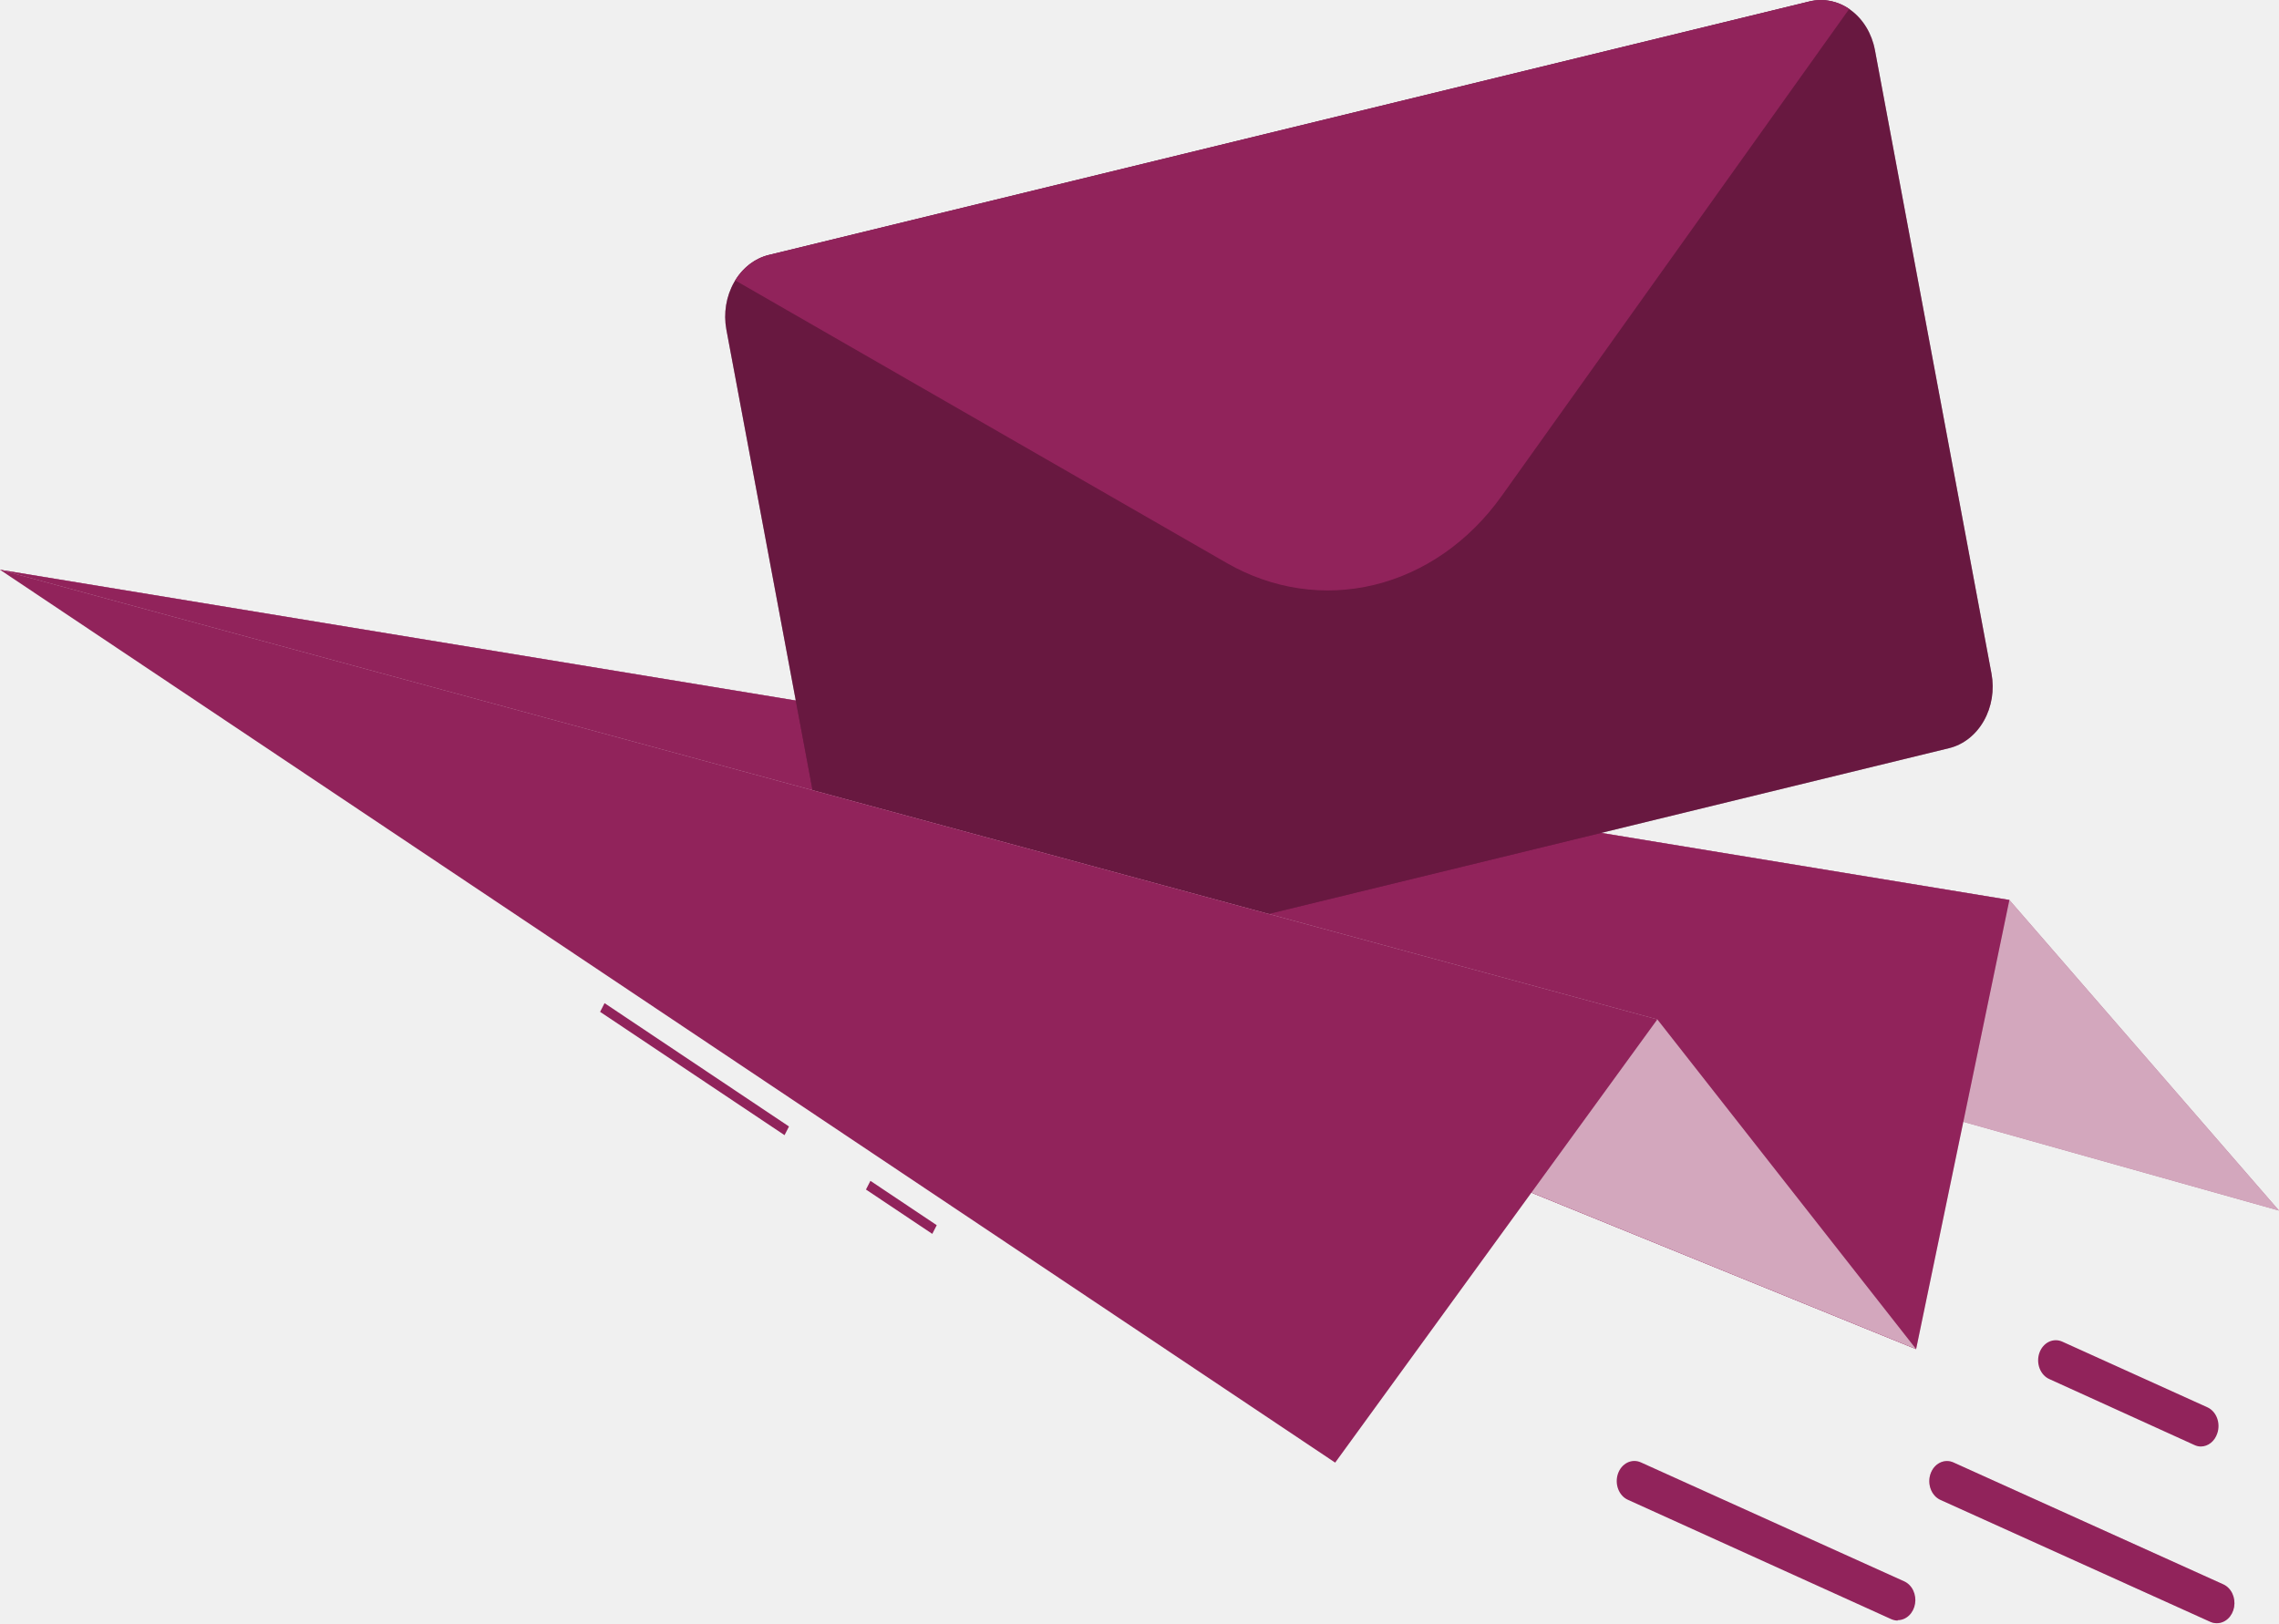
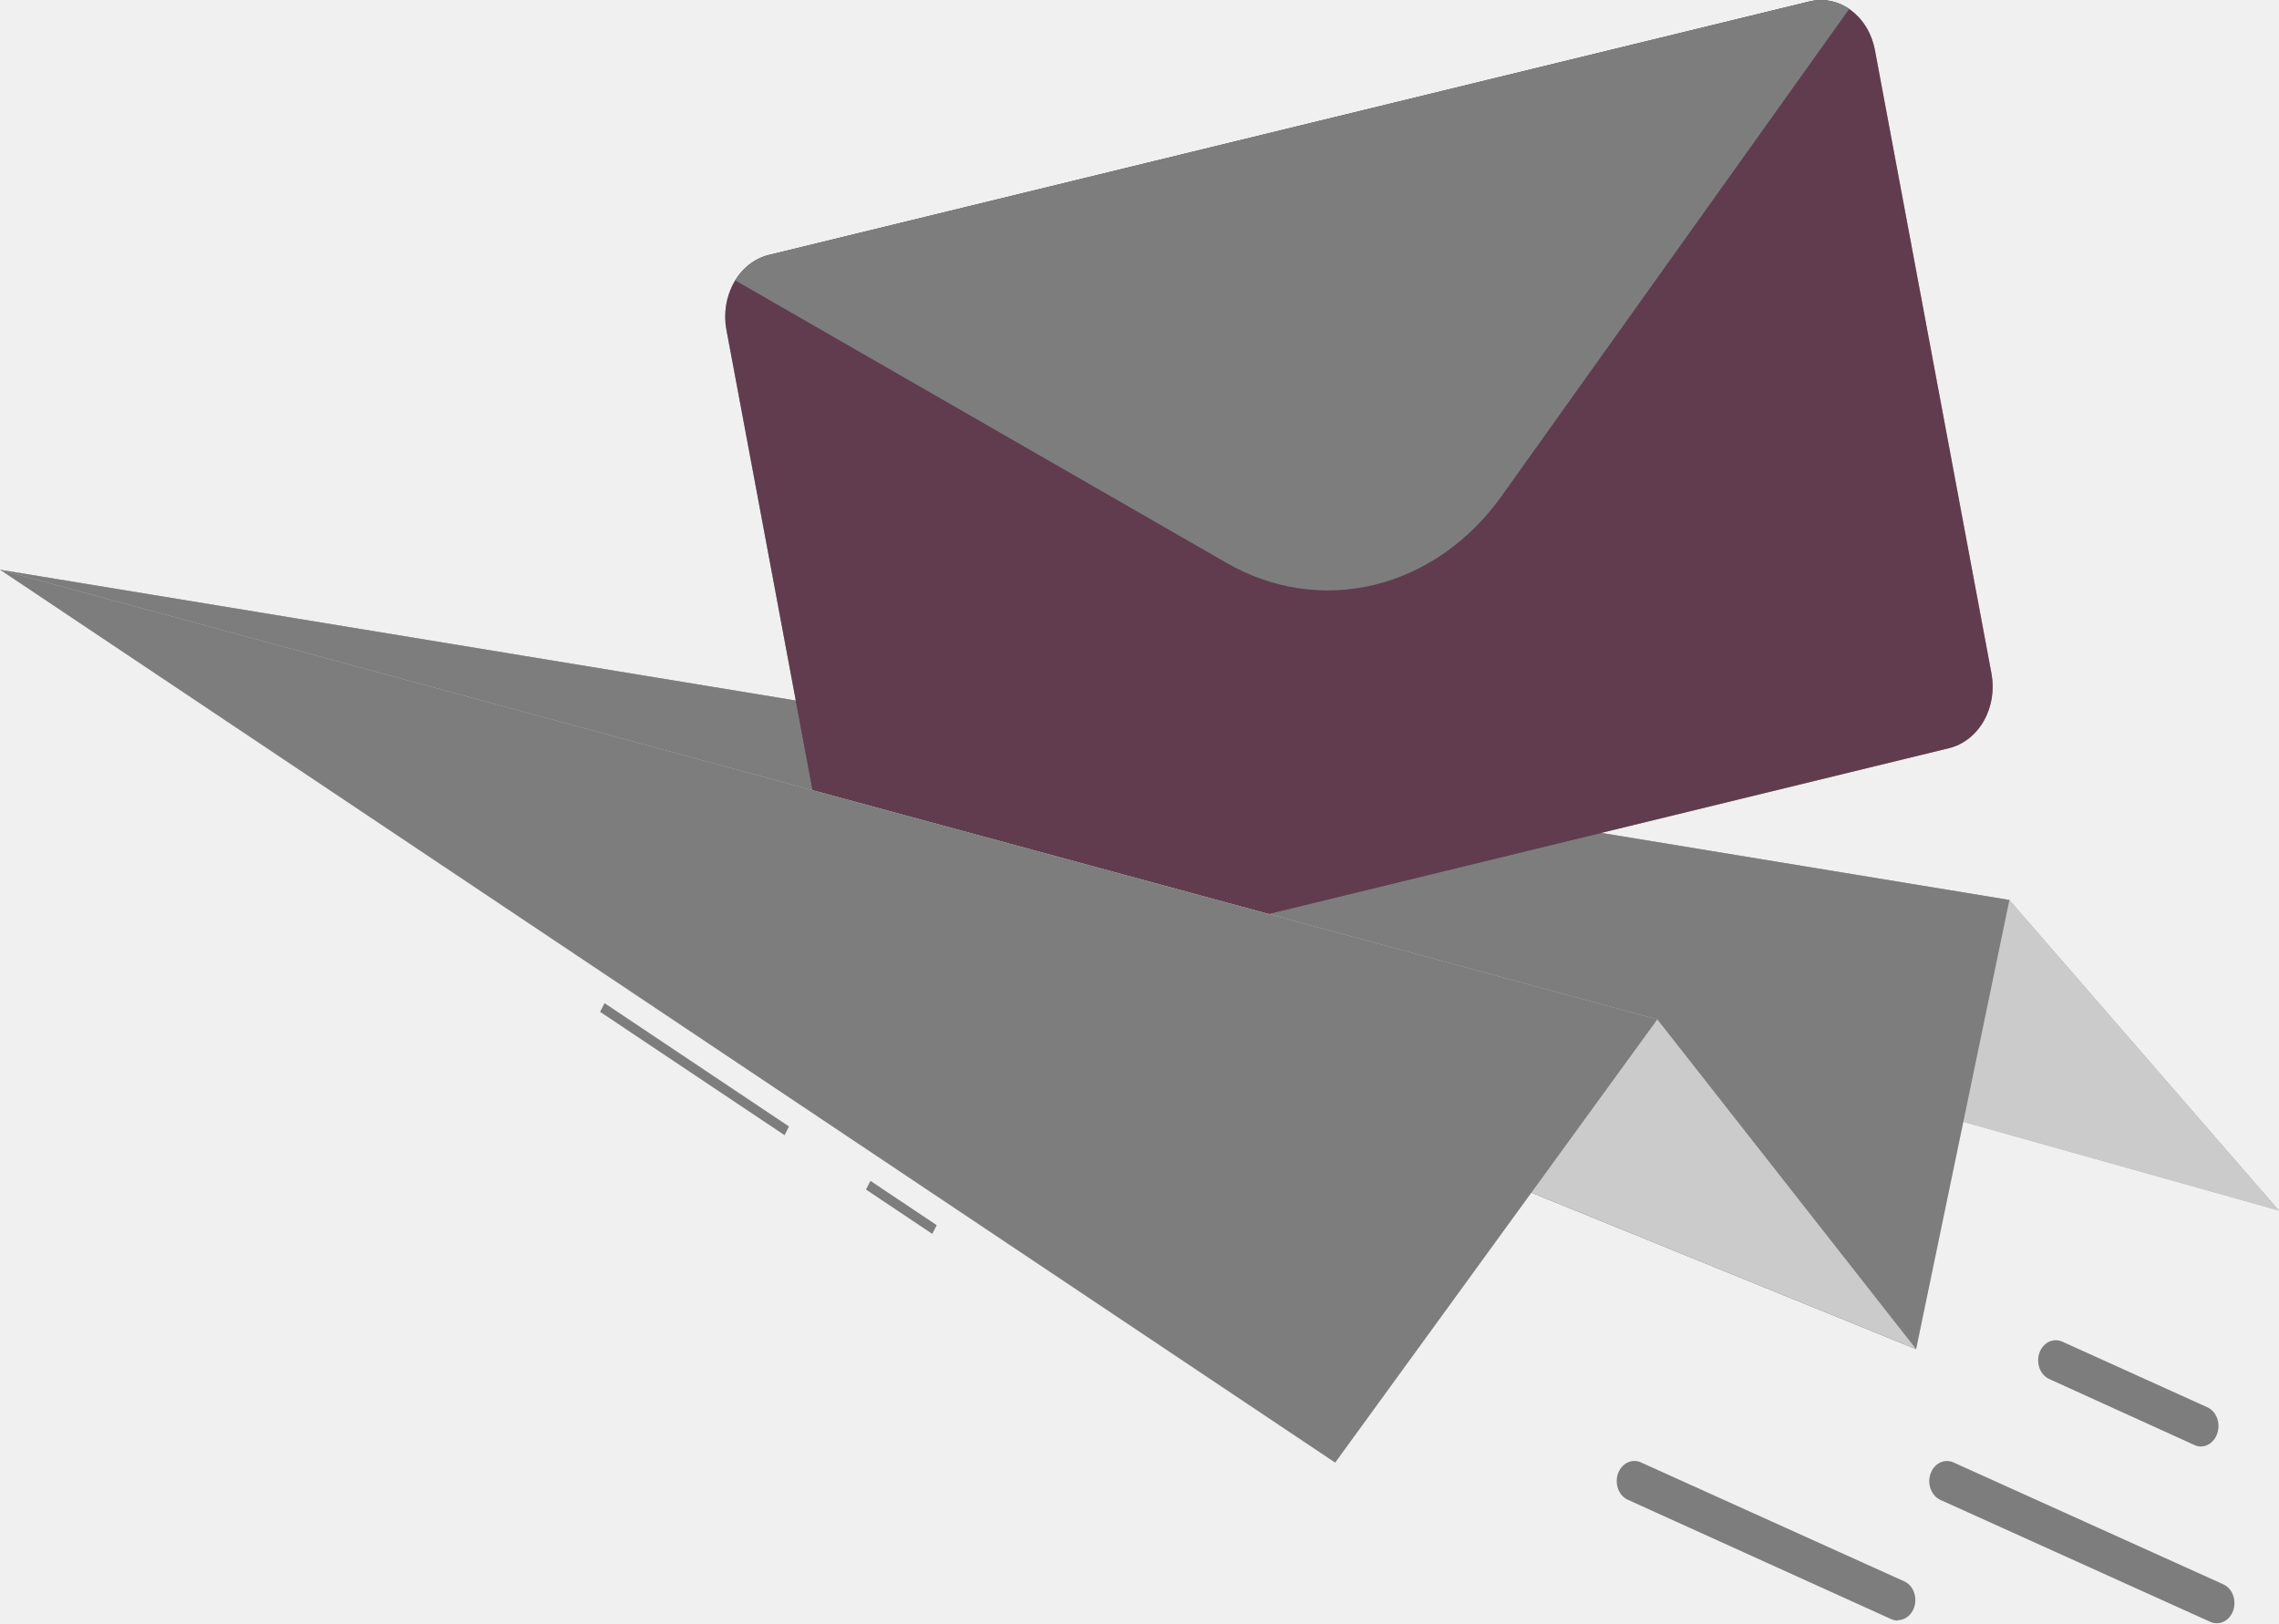
<svg xmlns="http://www.w3.org/2000/svg" width="233" height="166" viewBox="0 0 233 166" fill="none">
-   <path d="M0 58.267L205.434 92.038L233 123.802L0 58.267Z" fill="#91235B" />
+   <path d="M0 58.267L205.434 92.038L233 123.802L0 58.267Z" fill="#7D7D7D" />
  <path opacity="0.6" d="M0 58.267L205.434 92.038L233 123.802L0 58.267Z" fill="white" />
-   <path d="M0 58.267L205.434 92.038L195.9 137.971L0 58.267Z" fill="#91235B" />
-   <path opacity="0.2" d="M0 58.267L205.434 92.038L195.9 137.971L0 58.267Z" fill="#91235B" />
+   <path d="M0 58.267L205.434 92.038L195.9 137.971L0 58.267Z" fill="#7D7D7D" />
+   <path opacity="0.2" d="M0 58.267L205.434 92.038L195.9 137.971L0 58.267Z" fill="#7D7D7D" />
  <path d="M191.683 5.09L203.605 68.886C203.915 70.552 203.634 72.29 202.823 73.719C202.012 75.149 200.737 76.153 199.279 76.51L92.872 102.441C91.413 102.792 89.892 102.47 88.641 101.544C87.39 100.619 86.51 99.165 86.195 97.501L74.263 33.705C73.956 32.038 74.24 30.3 75.052 28.871C75.864 27.442 77.139 26.439 78.598 26.081L185.005 0.151C186.465 -0.2 187.987 0.123 189.239 1.051C190.49 1.979 191.369 3.434 191.683 5.1V5.09Z" fill="#4D112F" />
-   <path opacity="0.4" d="M191.683 5.09L203.605 68.886C203.915 70.552 203.634 72.29 202.823 73.719C202.012 75.149 200.737 76.153 199.279 76.51L92.872 102.441C91.413 102.792 89.892 102.47 88.641 101.544C87.39 100.619 86.51 99.165 86.195 97.501L74.263 33.705C73.956 32.038 74.24 30.3 75.052 28.871C75.864 27.442 77.139 26.439 78.598 26.081L185.005 0.151C186.465 -0.2 187.987 0.123 189.239 1.051C190.49 1.979 191.369 3.434 191.683 5.1V5.09Z" fill="#91235B" />
-   <path d="M189.06 0.912L153.51 50.745C150.213 55.365 145.634 58.562 140.529 59.806C135.425 61.051 130.101 60.268 125.439 57.588L75.165 28.674C75.978 27.34 77.205 26.409 78.598 26.07L185.005 0.14C186.394 -0.197 187.843 0.079 189.06 0.912Z" fill="#91235B" />
-   <path d="M0 58.267L169.442 104.252L195.9 137.971L0 58.267Z" fill="#91235B" />
+   <path opacity="0.4" d="M191.683 5.09L203.605 68.886C203.915 70.552 203.634 72.29 202.823 73.719C202.012 75.149 200.737 76.153 199.279 76.51L92.872 102.441C91.413 102.792 89.892 102.47 88.641 101.544C87.39 100.619 86.51 99.165 86.195 97.501L74.263 33.705C73.956 32.038 74.24 30.3 75.052 28.871C75.864 27.442 77.139 26.439 78.598 26.081L185.005 0.151C186.465 -0.2 187.987 0.123 189.239 1.051C190.49 1.979 191.369 3.434 191.683 5.1V5.09Z" fill="#7D7D7D" />
+   <path d="M189.06 0.912L153.51 50.745C150.213 55.365 145.634 58.562 140.529 59.806C135.425 61.051 130.101 60.268 125.439 57.588L75.165 28.674C75.978 27.34 77.205 26.409 78.598 26.07L185.005 0.14C186.394 -0.197 187.843 0.079 189.06 0.912Z" fill="#7D7D7D" />
+   <path d="M0 58.267L169.442 104.252L195.9 137.971L0 58.267Z" fill="#7D7D7D" />
  <path opacity="0.6" d="M0 58.267L169.442 104.252L195.9 137.971L0 58.267Z" fill="white" />
-   <path d="M61.809 102.59L61.353 103.478L80.209 116.09L80.665 115.202L61.809 102.59Z" fill="#91235B" />
-   <path d="M88.99 120.762L88.534 121.65L95.315 126.185L95.77 125.297L88.99 120.762Z" fill="#91235B" />
-   <path d="M0 58.267L169.442 104.252L136.505 149.578L0 58.267Z" fill="#91235B" />
-   <path d="M226.638 166C226.41 166.001 226.183 165.952 225.971 165.856L198.378 153.385C197.937 153.182 197.583 152.788 197.396 152.288C197.208 151.789 197.2 151.225 197.375 150.72C197.55 150.214 197.893 149.808 198.329 149.591C198.765 149.373 199.259 149.361 199.703 149.557L227.305 162.028C227.695 162.204 228.02 162.531 228.222 162.951C228.424 163.371 228.492 163.859 228.413 164.33C228.333 164.8 228.113 165.225 227.789 165.53C227.465 165.835 227.058 166.001 226.638 166Z" fill="#91235B" />
-   <path opacity="0.3" d="M226.638 166C226.41 166.001 226.183 165.952 225.971 165.856L198.378 153.385C197.937 153.182 197.583 152.788 197.396 152.288C197.208 151.789 197.2 151.225 197.375 150.72C197.55 150.214 197.893 149.808 198.329 149.591C198.765 149.373 199.259 149.361 199.703 149.557L227.305 162.028C227.695 162.204 228.02 162.531 228.222 162.951C228.424 163.371 228.492 163.859 228.413 164.33C228.333 164.8 228.113 165.225 227.789 165.53C227.465 165.835 227.058 166.001 226.638 166Z" fill="#91235B" />
-   <path d="M225.007 147.931C224.781 147.93 224.557 147.877 224.349 147.777L209.525 141.037C209.303 140.939 209.101 140.792 208.929 140.604C208.758 140.416 208.62 140.192 208.525 139.943C208.43 139.694 208.379 139.427 208.374 139.155C208.37 138.884 208.413 138.614 208.5 138.362C208.588 138.11 208.718 137.879 208.883 137.685C209.049 137.49 209.247 137.335 209.465 137.227C209.683 137.12 209.918 137.064 210.156 137.061C210.393 137.057 210.629 137.108 210.85 137.209L225.674 143.918C226.118 144.118 226.475 144.511 226.665 145.01C226.856 145.51 226.866 146.076 226.692 146.583C226.565 146.978 226.336 147.318 226.034 147.559C225.733 147.8 225.375 147.93 225.007 147.931Z" fill="#91235B" />
-   <path opacity="0.5" d="M225.007 147.931C224.781 147.93 224.557 147.877 224.349 147.777L209.525 141.037C209.303 140.939 209.101 140.792 208.929 140.604C208.758 140.416 208.62 140.192 208.525 139.943C208.43 139.694 208.379 139.427 208.374 139.155C208.37 138.884 208.413 138.614 208.5 138.362C208.588 138.11 208.718 137.879 208.883 137.685C209.049 137.49 209.247 137.335 209.465 137.227C209.683 137.12 209.918 137.064 210.156 137.061C210.393 137.057 210.629 137.108 210.85 137.209L225.674 143.918C226.118 144.118 226.475 144.511 226.665 145.01C226.856 145.51 226.866 146.076 226.692 146.583C226.565 146.978 226.336 147.318 226.034 147.559C225.733 147.8 225.375 147.93 225.007 147.931Z" fill="91235B" />
-   <path d="M194.017 165.732C193.792 165.73 193.569 165.681 193.359 165.588L166.442 153.385C166.22 153.287 166.017 153.14 165.846 152.952C165.674 152.764 165.537 152.539 165.442 152.291C165.346 152.042 165.295 151.774 165.291 151.503C165.287 151.232 165.329 150.962 165.417 150.71C165.504 150.457 165.634 150.227 165.8 150.032C165.965 149.838 166.163 149.682 166.381 149.575C166.6 149.468 166.835 149.411 167.072 149.408C167.31 149.405 167.546 149.456 167.766 149.557L194.683 161.719C195.074 161.896 195.398 162.222 195.601 162.642C195.803 163.062 195.87 163.55 195.791 164.021C195.712 164.492 195.491 164.916 195.168 165.221C194.844 165.526 194.436 165.692 194.017 165.691V165.732Z" fill="#91235B" />
-   <path opacity="0.3" d="M194.017 165.732C193.792 165.73 193.569 165.681 193.359 165.588L166.442 153.385C166.22 153.287 166.017 153.14 165.846 152.952C165.674 152.764 165.537 152.539 165.442 152.291C165.346 152.042 165.295 151.774 165.291 151.503C165.287 151.232 165.329 150.962 165.417 150.71C165.504 150.457 165.634 150.227 165.8 150.032C165.965 149.838 166.163 149.682 166.381 149.575C166.6 149.468 166.835 149.411 167.072 149.408C167.31 149.405 167.546 149.456 167.766 149.557L194.683 161.719C195.074 161.896 195.398 162.222 195.601 162.642C195.803 163.062 195.87 163.55 195.791 164.021C195.712 164.492 195.491 164.916 195.168 165.221C194.844 165.526 194.436 165.692 194.017 165.691V165.732Z" fill="91235B" />
+   <path d="M61.809 102.59L61.353 103.478L80.209 116.09L80.665 115.202L61.809 102.59Z" fill="#7D7D7D" />
+   <path d="M88.99 120.762L88.534 121.65L95.315 126.185L95.77 125.297L88.99 120.762Z" fill="#7D7D7D" />
+   <path d="M0 58.267L169.442 104.252L136.505 149.578L0 58.267Z" fill="#7D7D7D" />
+   <path d="M226.638 166C226.41 166.001 226.183 165.952 225.971 165.856L198.378 153.385C197.937 153.182 197.583 152.788 197.396 152.288C197.208 151.789 197.2 151.225 197.375 150.72C197.55 150.214 197.893 149.808 198.329 149.591C198.765 149.373 199.259 149.361 199.703 149.557L227.305 162.028C227.695 162.204 228.02 162.531 228.222 162.951C228.424 163.371 228.492 163.859 228.413 164.33C228.333 164.8 228.113 165.225 227.789 165.53C227.465 165.835 227.058 166.001 226.638 166Z" fill="#7D7D7D" />
+   <path opacity="0.3" d="M226.638 166C226.41 166.001 226.183 165.952 225.971 165.856L198.378 153.385C197.937 153.182 197.583 152.788 197.396 152.288C197.208 151.789 197.2 151.225 197.375 150.72C197.55 150.214 197.893 149.808 198.329 149.591C198.765 149.373 199.259 149.361 199.703 149.557L227.305 162.028C227.695 162.204 228.02 162.531 228.222 162.951C228.424 163.371 228.492 163.859 228.413 164.33C228.333 164.8 228.113 165.225 227.789 165.53C227.465 165.835 227.058 166.001 226.638 166Z" fill="#7D7D7D" />
+   <path d="M225.007 147.931C224.781 147.93 224.557 147.877 224.349 147.777L209.525 141.037C209.303 140.939 209.101 140.792 208.929 140.604C208.758 140.416 208.62 140.192 208.525 139.943C208.43 139.694 208.379 139.427 208.374 139.155C208.37 138.884 208.413 138.614 208.5 138.362C208.588 138.11 208.718 137.879 208.883 137.685C209.049 137.49 209.247 137.335 209.465 137.227C209.683 137.12 209.918 137.064 210.156 137.061C210.393 137.057 210.629 137.108 210.85 137.209L225.674 143.918C226.118 144.118 226.475 144.511 226.665 145.01C226.856 145.51 226.866 146.076 226.692 146.583C226.565 146.978 226.336 147.318 226.034 147.559C225.733 147.8 225.375 147.93 225.007 147.931Z" fill="#7D7D7D" />
+   <path opacity="0.5" d="M225.007 147.931C224.781 147.93 224.557 147.877 224.349 147.777L209.525 141.037C209.303 140.939 209.101 140.792 208.929 140.604C208.758 140.416 208.62 140.192 208.525 139.943C208.43 139.694 208.379 139.427 208.374 139.155C208.37 138.884 208.413 138.614 208.5 138.362C208.588 138.11 208.718 137.879 208.883 137.685C209.049 137.49 209.247 137.335 209.465 137.227C209.683 137.12 209.918 137.064 210.156 137.061C210.393 137.057 210.629 137.108 210.85 137.209L225.674 143.918C226.118 144.118 226.475 144.511 226.665 145.01C226.856 145.51 226.866 146.076 226.692 146.583C226.565 146.978 226.336 147.318 226.034 147.559C225.733 147.8 225.375 147.93 225.007 147.931Z" fill="7D7D7D" />
+   <path d="M194.017 165.732C193.792 165.73 193.569 165.681 193.359 165.588L166.442 153.385C166.22 153.287 166.017 153.14 165.846 152.952C165.674 152.764 165.537 152.539 165.442 152.291C165.346 152.042 165.295 151.774 165.291 151.503C165.287 151.232 165.329 150.962 165.417 150.71C165.504 150.457 165.634 150.227 165.8 150.032C165.965 149.838 166.163 149.682 166.381 149.575C166.6 149.468 166.835 149.411 167.072 149.408C167.31 149.405 167.546 149.456 167.766 149.557L194.683 161.719C195.074 161.896 195.398 162.222 195.601 162.642C195.803 163.062 195.87 163.55 195.791 164.021C195.712 164.492 195.491 164.916 195.168 165.221C194.844 165.526 194.436 165.692 194.017 165.691V165.732Z" fill="#7D7D7D" />
+   <path opacity="0.3" d="M194.017 165.732C193.792 165.73 193.569 165.681 193.359 165.588L166.442 153.385C166.22 153.287 166.017 153.14 165.846 152.952C165.674 152.764 165.537 152.539 165.442 152.291C165.346 152.042 165.295 151.774 165.291 151.503C165.287 151.232 165.329 150.962 165.417 150.71C165.504 150.457 165.634 150.227 165.8 150.032C165.965 149.838 166.163 149.682 166.381 149.575C166.6 149.468 166.835 149.411 167.072 149.408C167.31 149.405 167.546 149.456 167.766 149.557L194.683 161.719C195.074 161.896 195.398 162.222 195.601 162.642C195.803 163.062 195.87 163.55 195.791 164.021C195.712 164.492 195.491 164.916 195.168 165.221C194.844 165.526 194.436 165.692 194.017 165.691V165.732Z" fill="7D7D7D" />
</svg>
